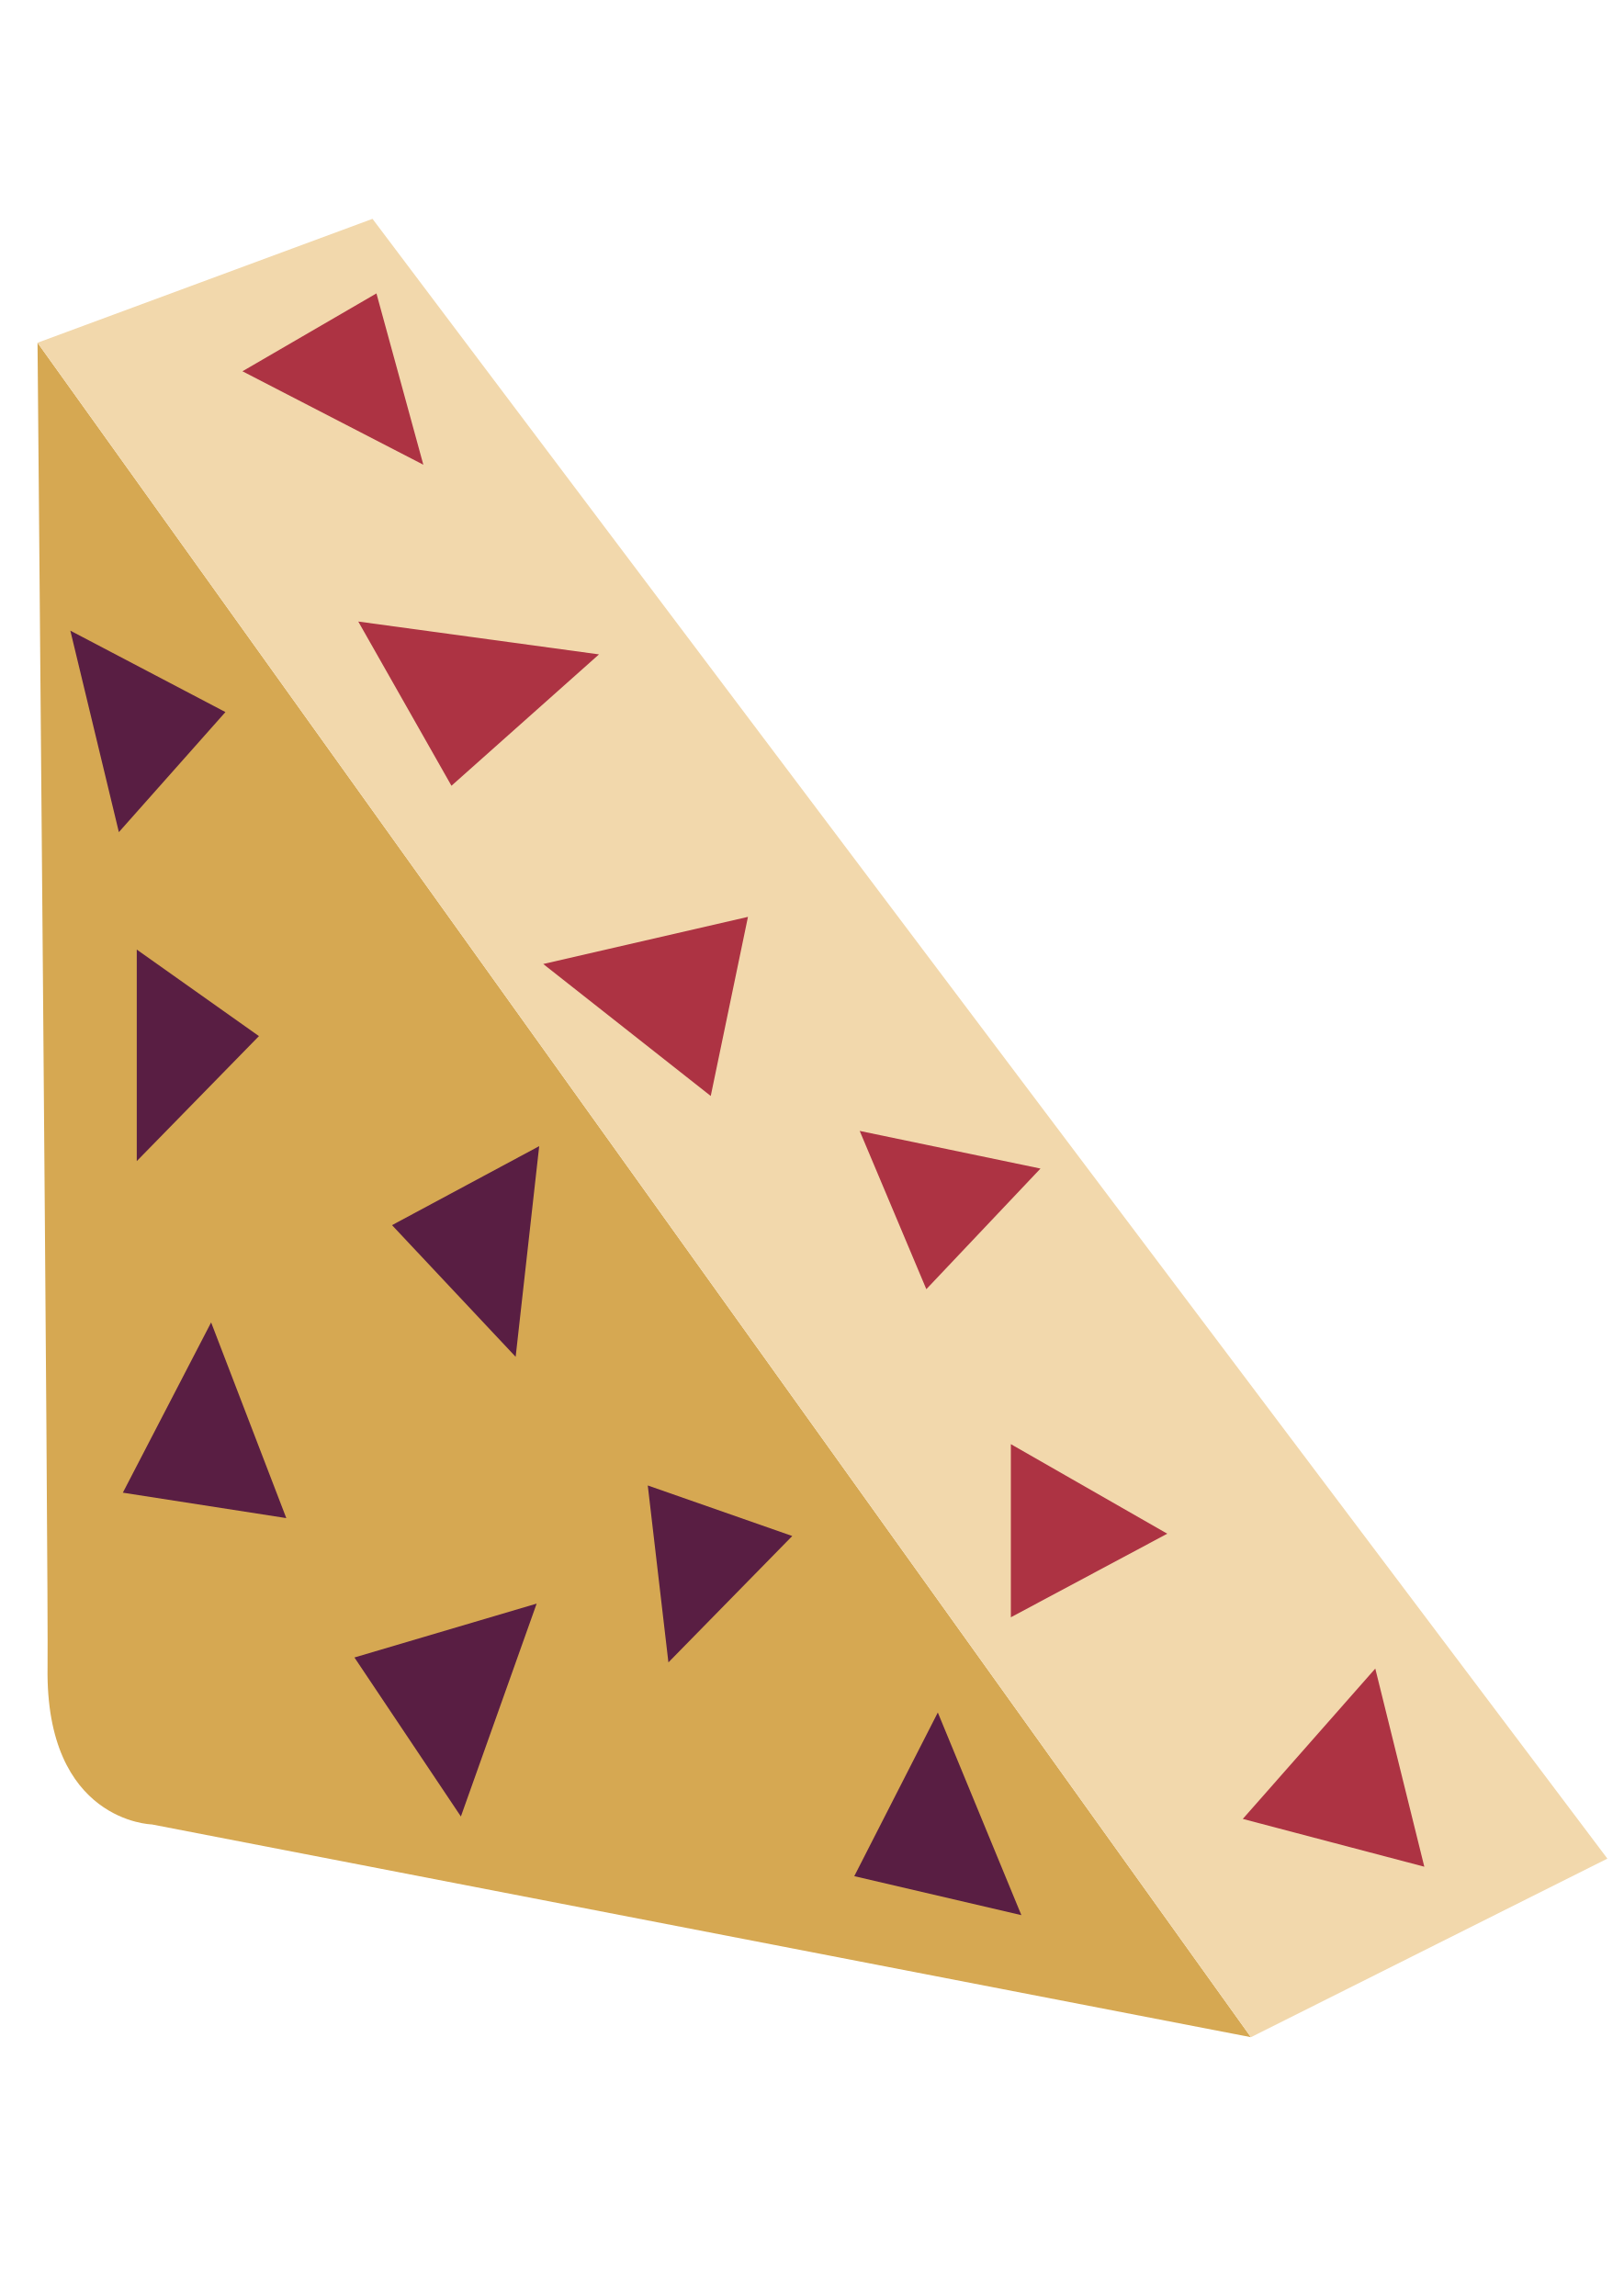
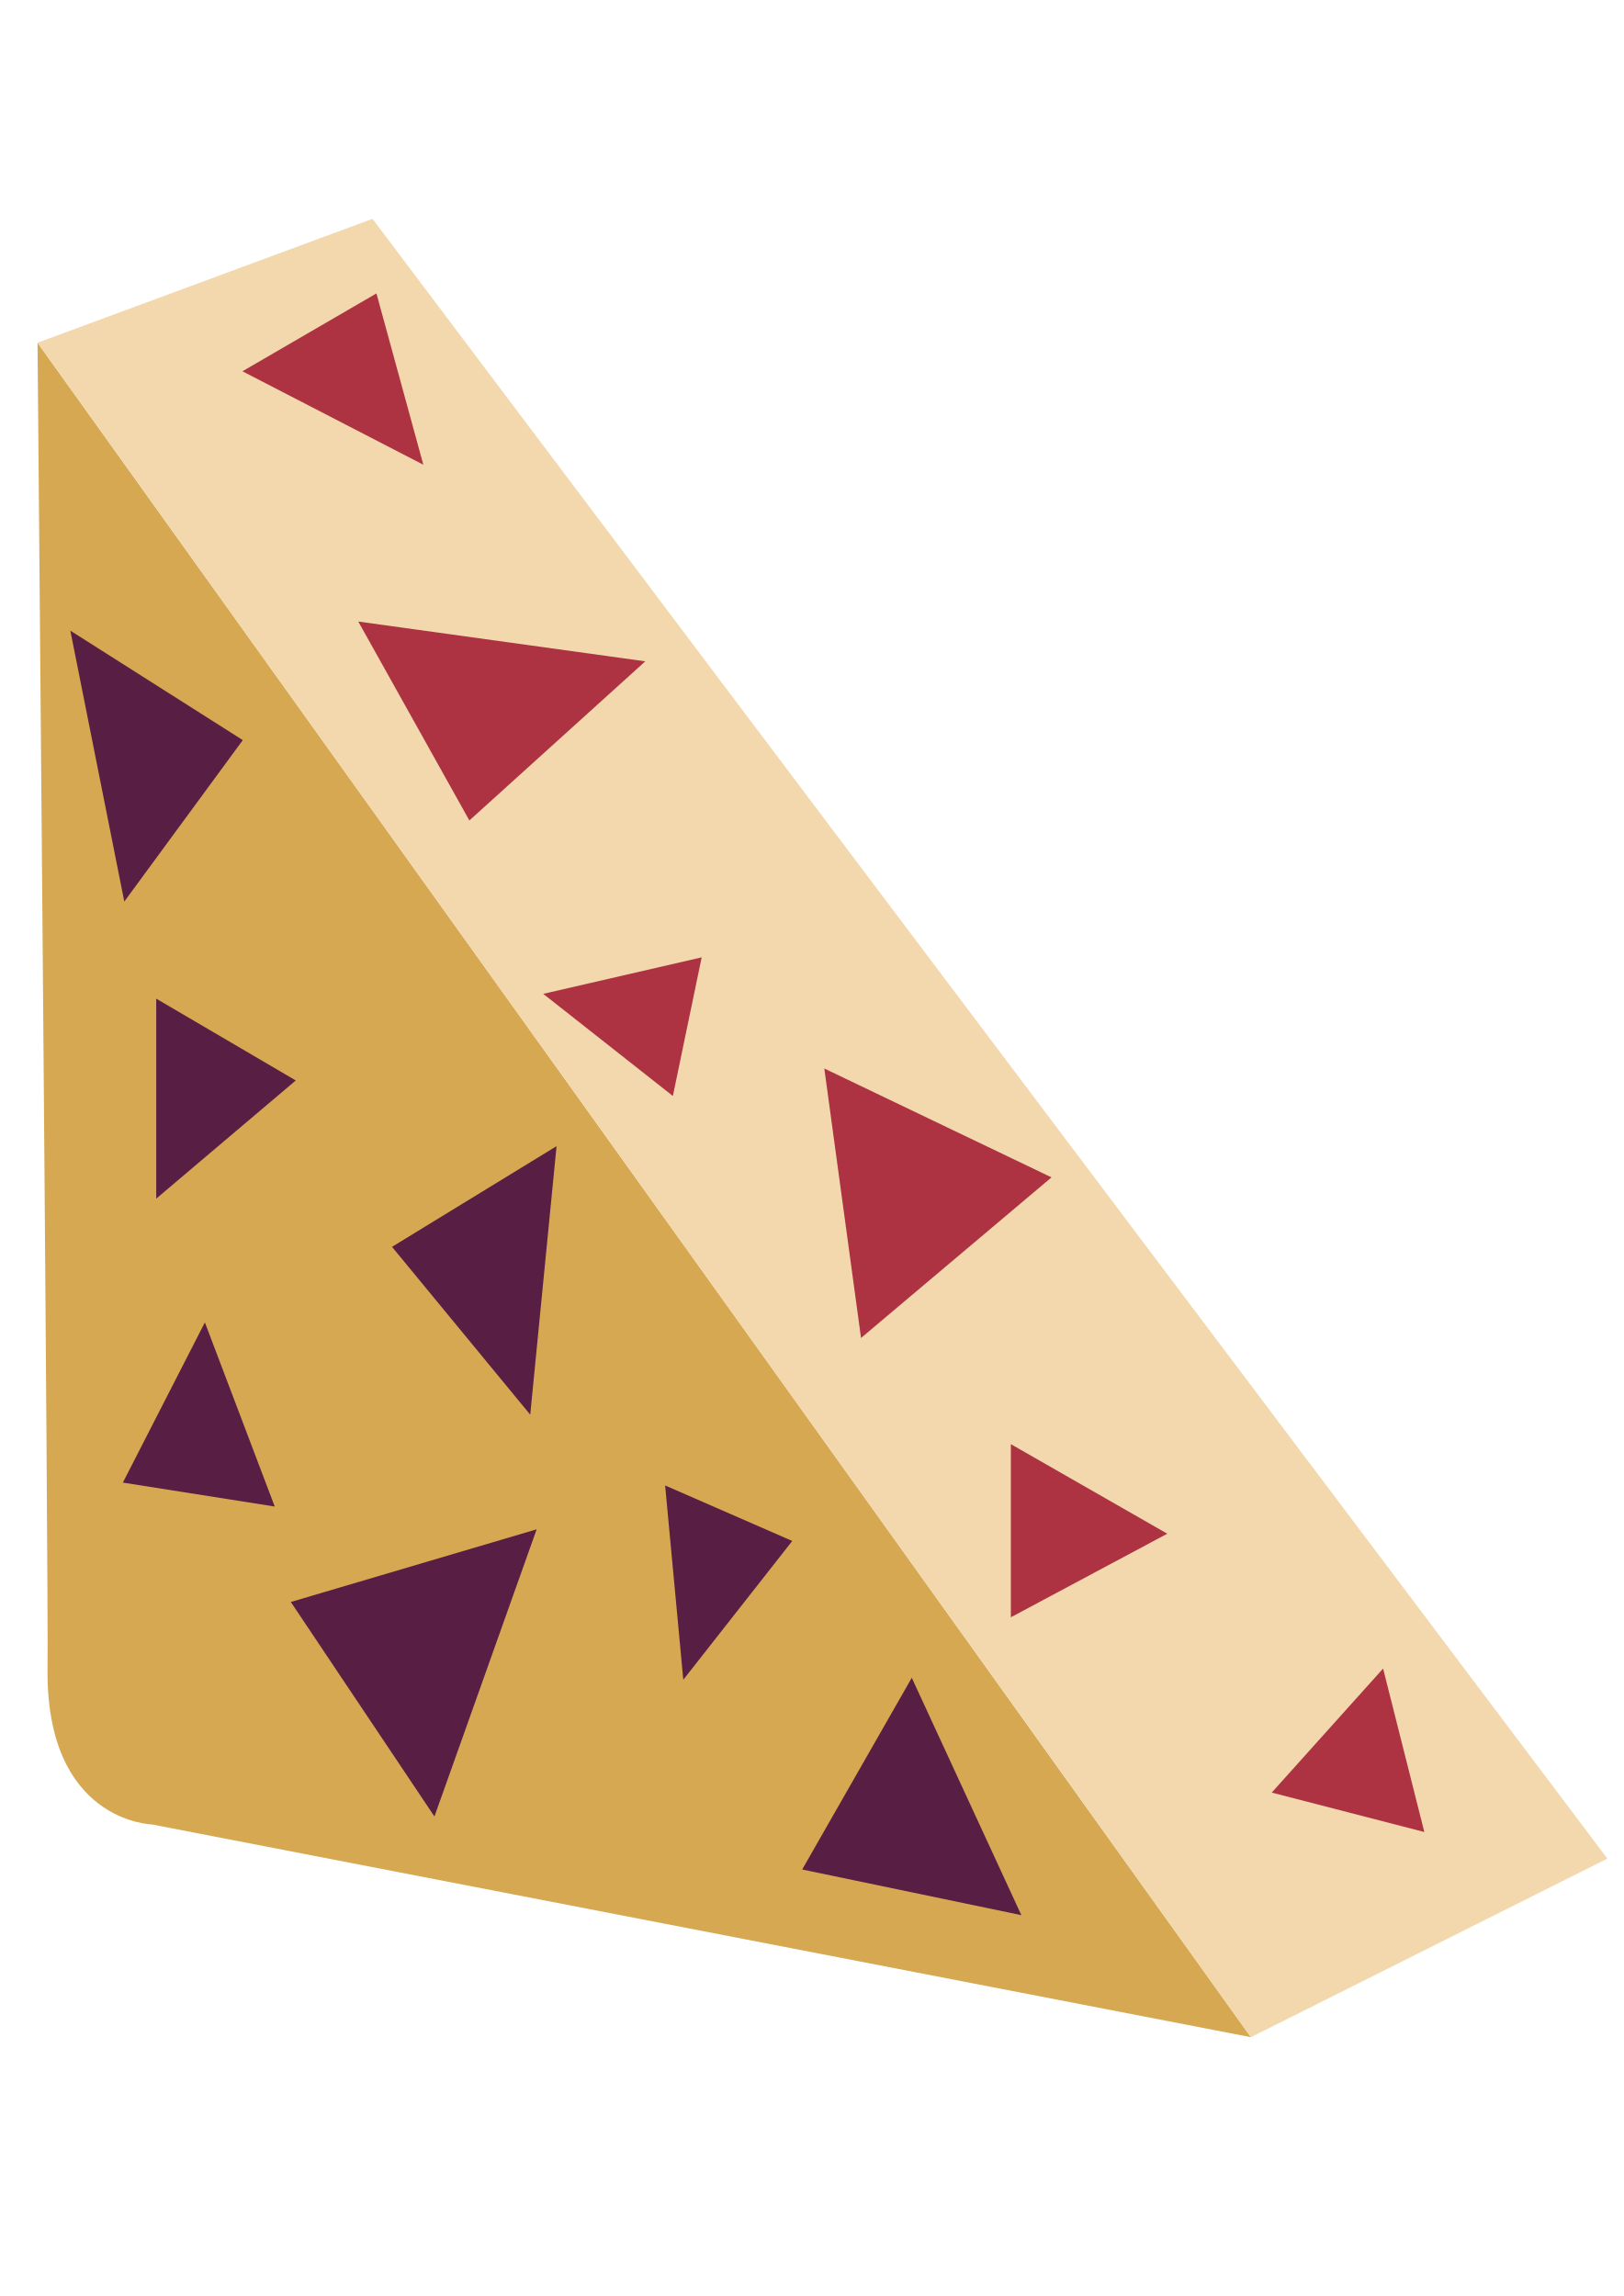
<svg xmlns="http://www.w3.org/2000/svg" width="210mm" height="297mm" viewBox="0 0 210 297" version="1.1" id="svg8">
  <defs id="defs2">
    </defs>
  <g id="layer1">
    <g id="g844" transform="translate(-5.820834)">
      <g id="g861" transform="matrix(1.105989,0,0,1.105989,-15.04253,-18.56619)">
        <path style="fill:#d6a852;fill-opacity:1;stroke:none;stroke-width:0.751px;stroke-linecap:butt;stroke-linejoin:miter;stroke-opacity:1" d="M 23.252,56.873 165.145,255.054 36.621,230.17 c 0,0 -12.471,-0.279 -12.196,-18.387 C 24.55,203.575 23.252,56.873 23.252,56.873 Z" id="path858" />
        <path style="fill:#f2d8ac;fill-opacity:1;stroke:none;stroke-width:0.751px;stroke-linecap:butt;stroke-linejoin:miter;stroke-opacity:1" d="M 23.252,56.873 62.425,42.382 206.831,234.169 l -41.685,20.885 z" id="path860" />
-         <path style="fill:#591e43;fill-opacity:1;stroke:none;stroke-width:1.189px;stroke-linecap:butt;stroke-linejoin:miter;stroke-opacity:1" d="m 64.706,160.079 17.212,-9.24 -2.754,24.64 z" id="path862" />
-         <path style="fill:#ad3343;fill-opacity:1;stroke:none;stroke-width:1.549px;stroke-linecap:butt;stroke-linejoin:miter;stroke-opacity:1" d="m 82.389,129.536 19.589,15.436 4.353,-20.949 z" id="path864" />
-         <path style="fill:#591e43;fill-opacity:1;stroke:none;stroke-width:1.723px;stroke-linecap:butt;stroke-linejoin:miter;stroke-opacity:1" d="m 128.532,217.079 -9.77,19.143 19.54,4.558 z" id="path866" />
-         <path style="fill:#591e43;fill-opacity:1;stroke:none;stroke-width:1.313px;stroke-linecap:butt;stroke-linejoin:miter;stroke-opacity:1" d="m 43.553,171.455 -10.323,19.913 19.114,2.976 z" id="path868" />
-         <path style="fill:#591e43;fill-opacity:1;stroke:none;stroke-width:1.394px;stroke-linecap:butt;stroke-linejoin:miter;stroke-opacity:1" d="M 27.09,90.548 32.764,114.112 45.226,100.07 Z" id="path870" />
-         <path style="fill:#ad3343;fill-opacity:1;stroke:none;stroke-width:1.868px;stroke-linecap:butt;stroke-linejoin:miter;stroke-opacity:1" d="M 60.76,89.482 71.657,108.688 88.911,93.323 Z" id="path872" />
-         <path style="fill:#591e43;fill-opacity:1;stroke:none;stroke-width:1.542px;stroke-linecap:butt;stroke-linejoin:miter;stroke-opacity:1" d="m 94.614,190.525 2.414,20.694 14.483,-14.782 z" id="path874" />
-         <path style="fill:#ad3343;fill-opacity:1;stroke:none;stroke-width:1.491px;stroke-linecap:butt;stroke-linejoin:miter;stroke-opacity:1" d="m 119.397,149.058 7.792,18.511 13.349,-14.109 z" id="path876" />
+         <path style="fill:#591e43;fill-opacity:1;stroke:none;stroke-width:1.419px;stroke-linecap:butt;stroke-linejoin:miter;stroke-opacity:1" d="M 64.706,162.617 83.948,150.839 80.869,182.246 Z" id="path862" />
+         <path style="fill:#ad3343;fill-opacity:1;stroke:none;stroke-width:1.199px;stroke-linecap:butt;stroke-linejoin:miter;stroke-opacity:1" d="m 82.389,133.026 15.16,11.946 3.369,-16.213 z" id="path864" />
+         <path style="fill:#591e43;fill-opacity:1;stroke:none;stroke-width:2.136px;stroke-linecap:butt;stroke-linejoin:miter;stroke-opacity:1" d="m 125.487,213.02 -12.815,22.422 25.629,5.339 z" id="path866" />
+         <path style="fill:#591e43;fill-opacity:1;stroke:none;stroke-width:1.228px;stroke-linecap:butt;stroke-linejoin:miter;stroke-opacity:1" d="m 42.823,171.455 -9.592,18.735 17.761,2.8 z" id="path868" />
+         <path style="fill:#591e43;fill-opacity:1;stroke:none;stroke-width:1.705px;stroke-linecap:butt;stroke-linejoin:miter;stroke-opacity:1" d="M 27.09,90.548 33.399,122.232 47.256,103.35 Z" id="path870" />
+         <path style="fill:#ad3343;fill-opacity:1;stroke:none;stroke-width:2.245px;stroke-linecap:butt;stroke-linejoin:miter;stroke-opacity:1" d="M 60.76,89.482 73.752,112.747 94.324,94.135 Z" id="path872" />
+         <path style="fill:#591e43;fill-opacity:1;stroke:none;stroke-width:1.516px;stroke-linecap:butt;stroke-linejoin:miter;stroke-opacity:1" d="m 96.644,190.525 2.124,22.724 12.743,-16.232 z" id="path874" />
+         <path style="fill:#ad3343;fill-opacity:1;stroke:none;stroke-width:2.207px;stroke-linecap:butt;stroke-linejoin:miter;stroke-opacity:1" d="m 115.258,141.758 4.295,31.518 22.274,-18.786 z" id="path876" />
        <path style="fill:#ad3343;fill-opacity:1;stroke:none;stroke-width:1.689px;stroke-linecap:butt;stroke-linejoin:miter;stroke-opacity:1" d="M 47.215,60.211 62.885,51.104 68.369,71.141 Z" id="path878" />
-         <path style="fill:#ad3343;fill-opacity:1;stroke:none;stroke-width:1.585px;stroke-linecap:butt;stroke-linejoin:miter;stroke-opacity:1" d="m 179.689,211.94 -15.492,17.586 21.226,5.59 z" id="path880" />
-         <path style="fill:#591e43;fill-opacity:1;stroke:none;stroke-width:2.07px;stroke-linecap:butt;stroke-linejoin:miter;stroke-opacity:1" d="m 34.857,127.848 v 24.741 l 14.288,-14.62 z" id="path882" />
-         <path style="fill:#591e43;fill-opacity:1;stroke:none;stroke-width:1.605px;stroke-linecap:butt;stroke-linejoin:miter;stroke-opacity:1" d="M 81.621,204.343 60.311,210.644 72.76,229.242 Z" id="path870-4" />
+         <path style="fill:#ad3343;fill-opacity:1;stroke:none;stroke-width:1.32px;stroke-linecap:butt;stroke-linejoin:miter;stroke-opacity:1" d="m 180.603,211.94 -13.023,14.505 17.843,4.611 z" id="path880" />
+         <path style="fill:#591e43;fill-opacity:1;stroke:none;stroke-width:2.151px;stroke-linecap:butt;stroke-linejoin:miter;stroke-opacity:1" d="m 37.133,133.589 v 23.388 l 16.318,-13.82 z" id="path882" />
+         <path style="fill:#591e43;fill-opacity:1;stroke:none;stroke-width:2.165px;stroke-linecap:butt;stroke-linejoin:miter;stroke-opacity:1" d="m 81.621,195.654 -28.748,8.499 16.794,25.089 z" id="path870-4" />
        <path style="fill:#ad3343;fill-opacity:1;stroke:none;stroke-width:1.524px;stroke-linecap:butt;stroke-linejoin:miter;stroke-opacity:1" d="m 137.073,185.693 v 20.249 l 18.291,-9.775 z" id="path876-8" />
      </g>
    </g>
  </g>
</svg>
